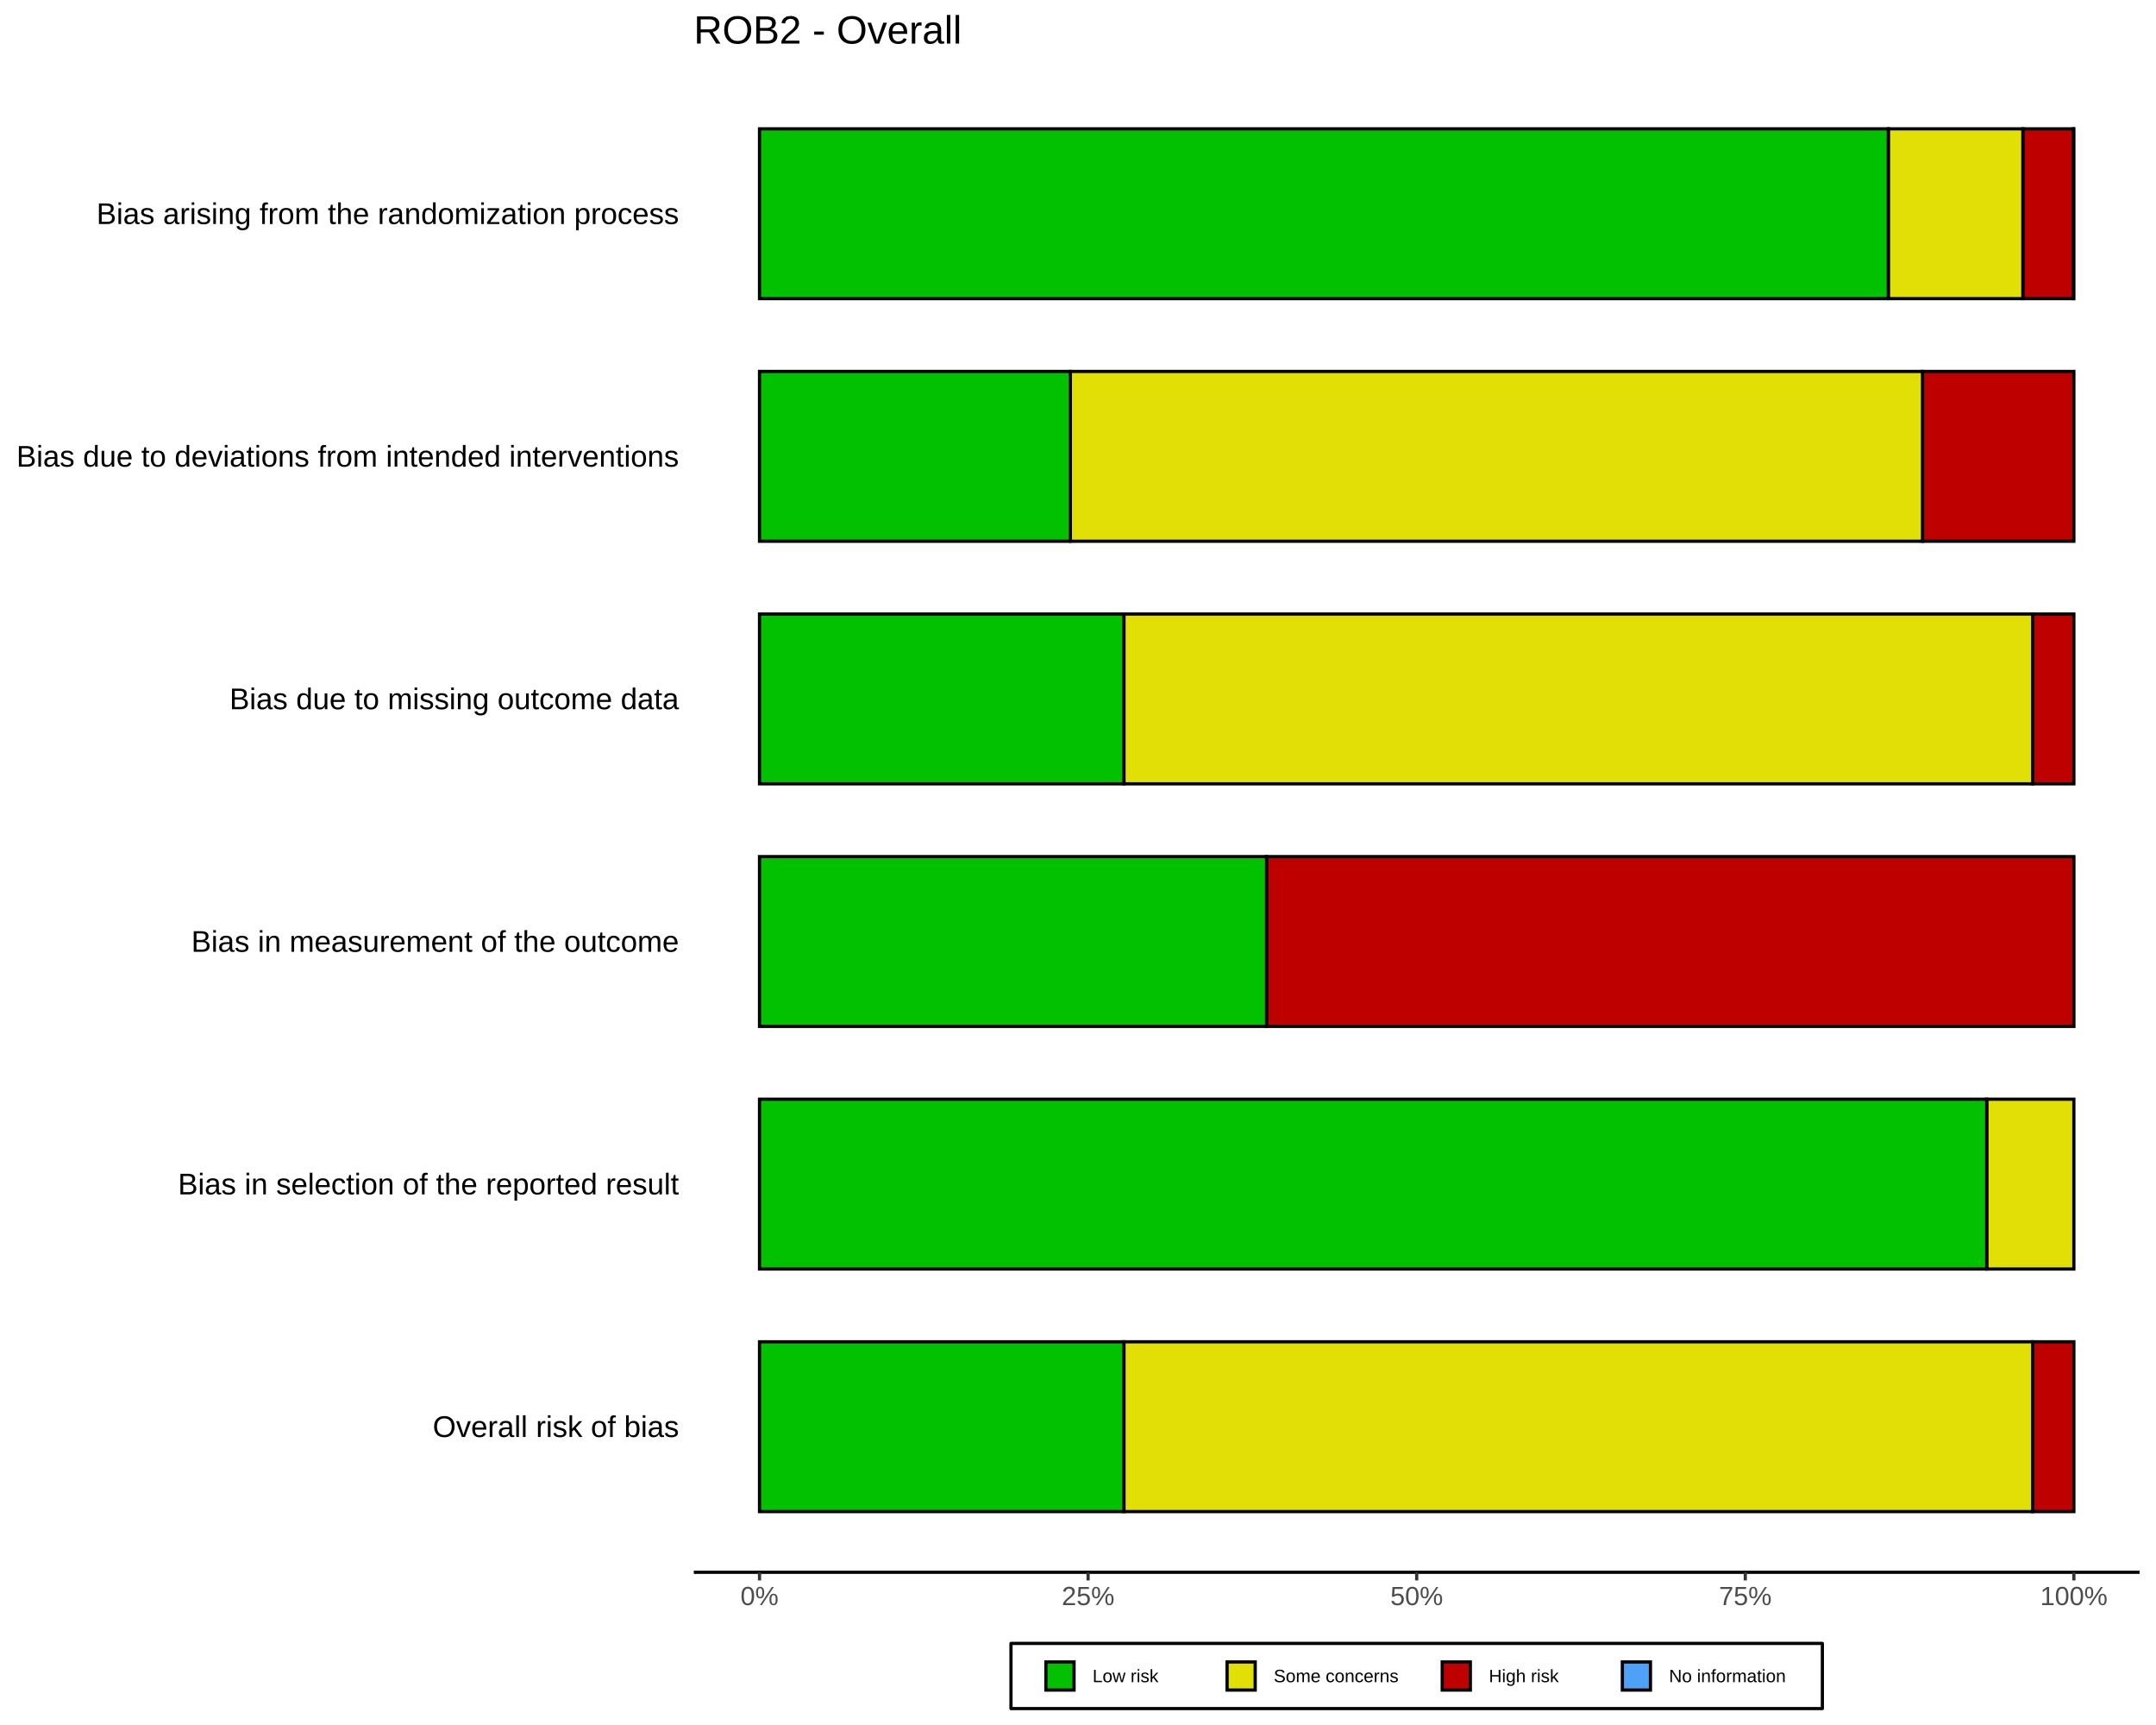
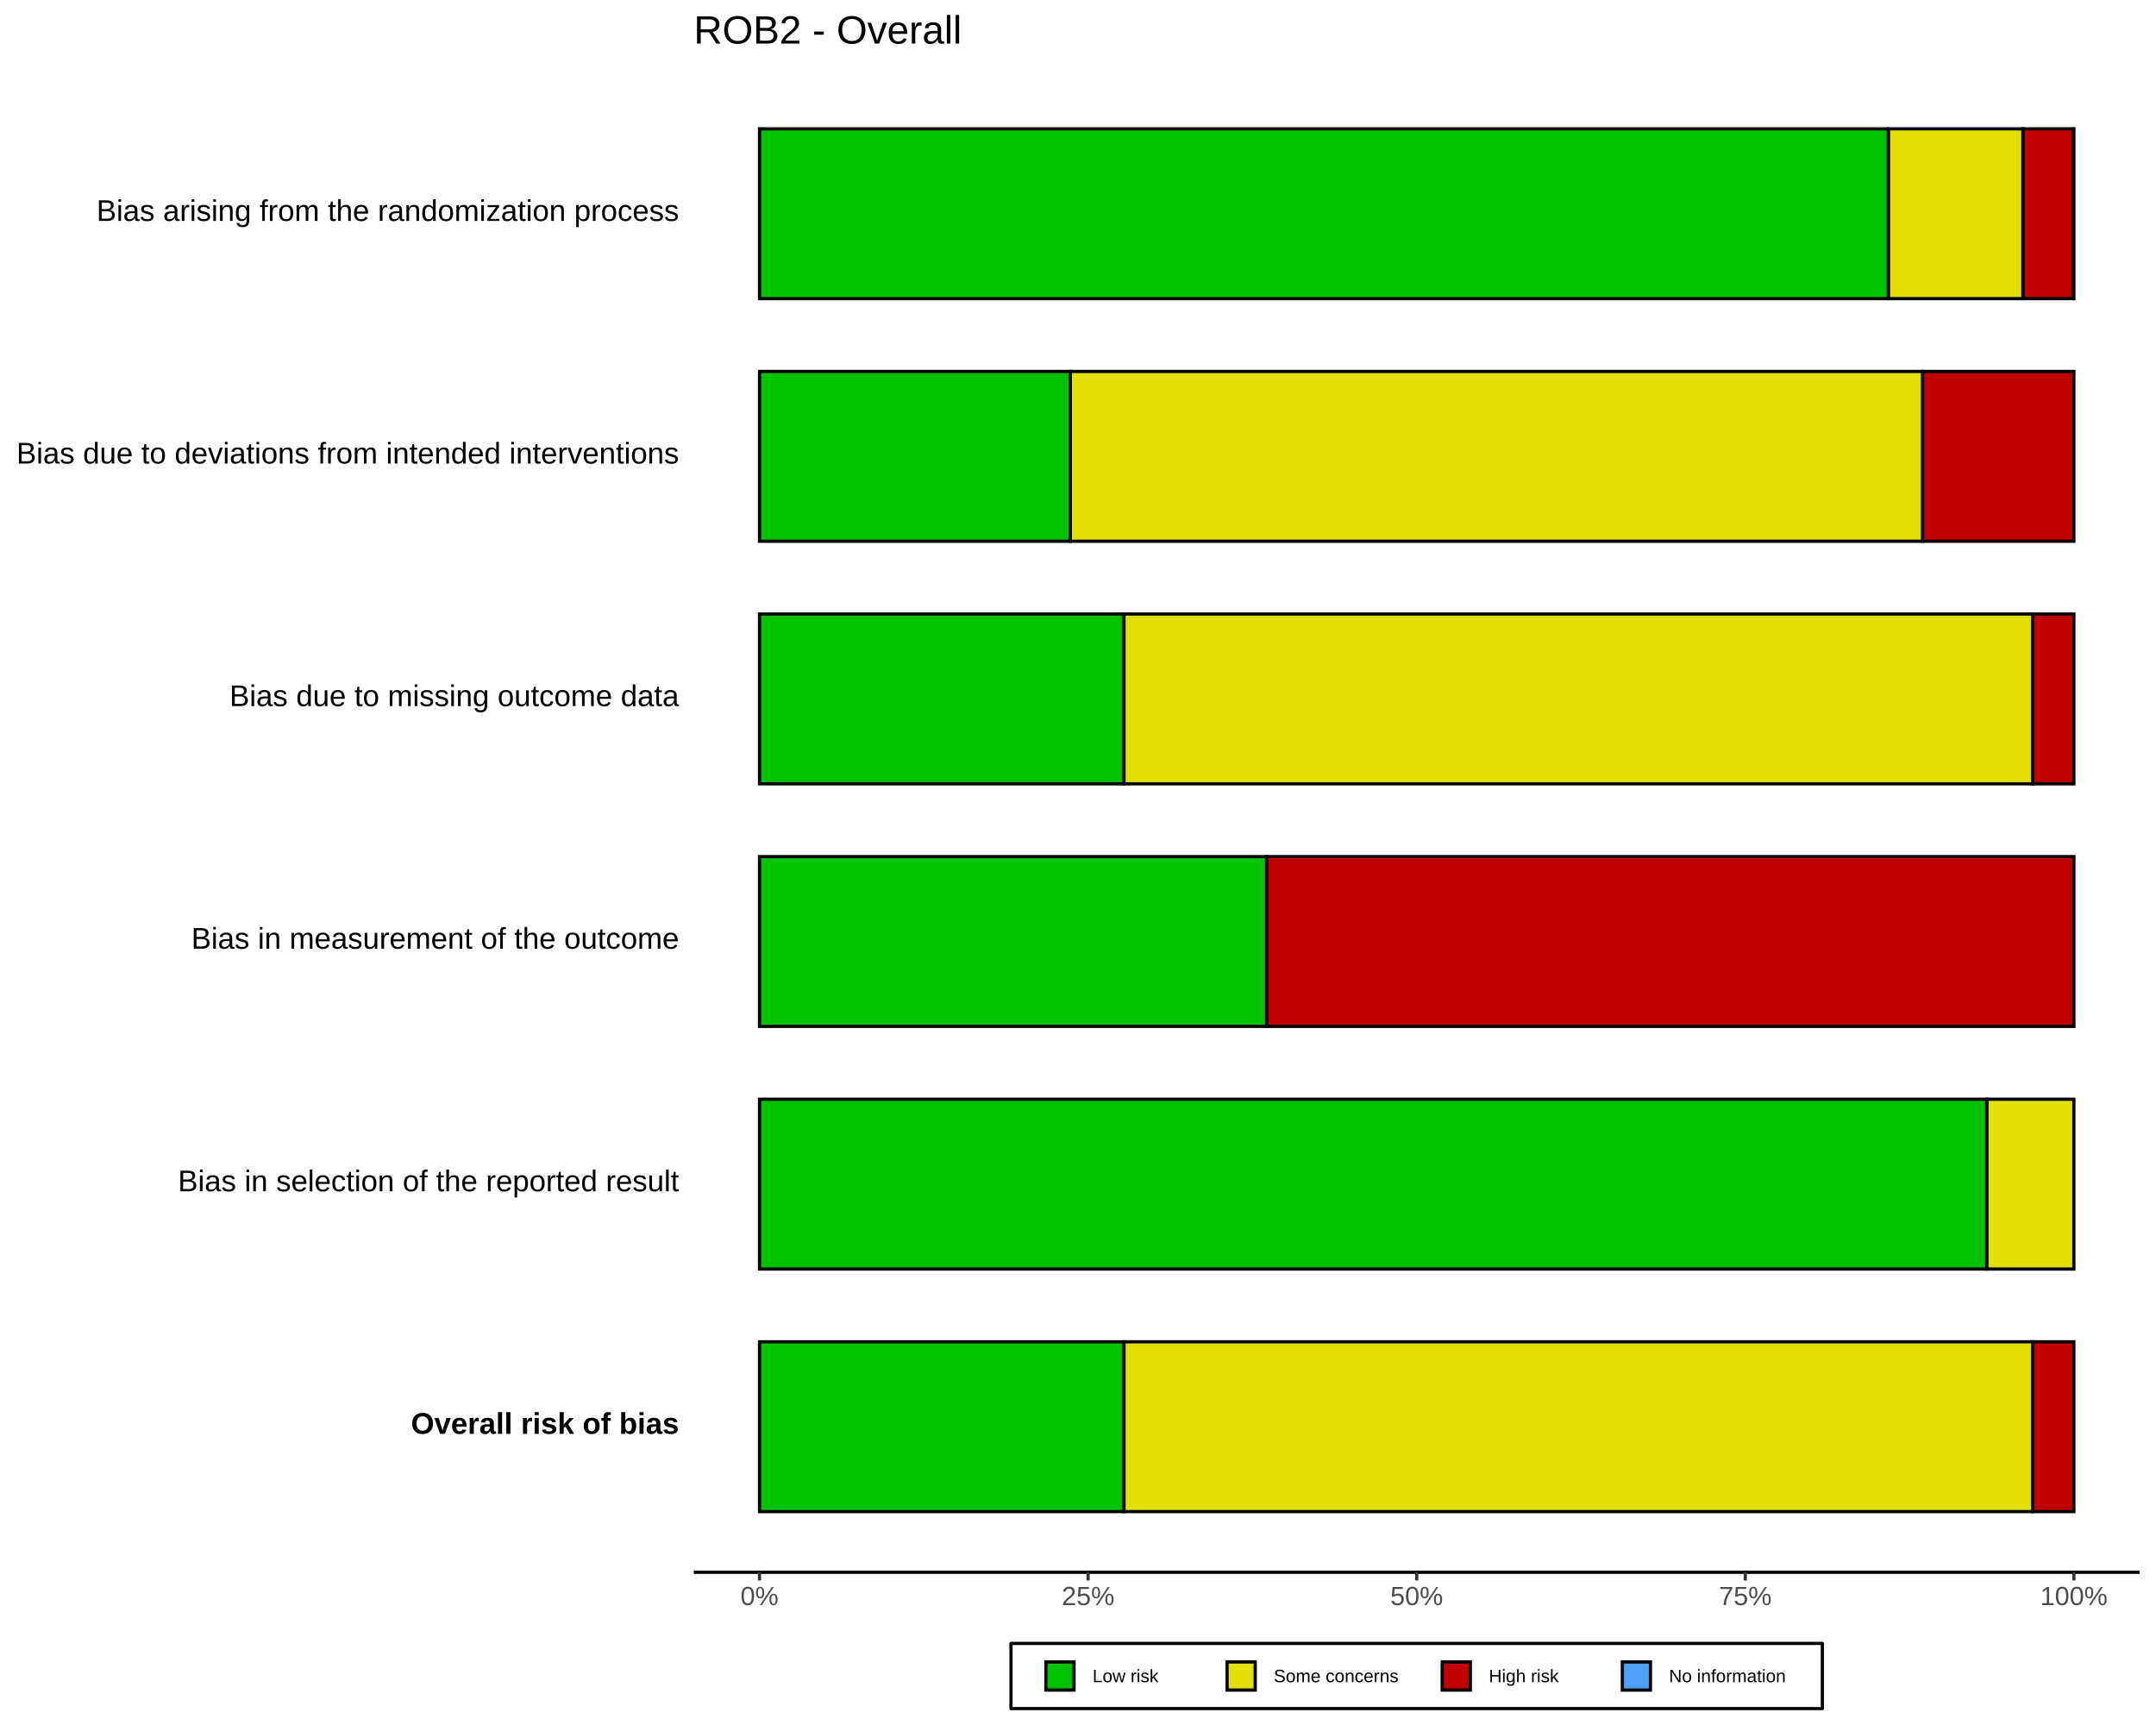
<svg xmlns="http://www.w3.org/2000/svg" viewBox="0 0 720.00 576.00">
  <defs>
    <style type="text/css">
    line, polyline, polygon, path, rect, circle {
      fill: none;
      stroke: #000000;
      stroke-linecap: round;
      stroke-linejoin: round;
      stroke-miterlimit: 10.00;
    }
  </style>
  </defs>
  <rect width="100%" height="100%" style="stroke: none; fill: #FFFFFF;" />
  <rect x="0.00" y="0.00" width="720.00" height="576.00" style="stroke-width: 1.07; stroke: #FFFFFF; fill: #FFFFFF;" />
  <defs>
    <clipPath id="cpMjMxLjY5fDcxNC41Mnw1MjUuMDB8MjIuNzc=">
      <rect x="231.69" y="22.77" width="482.83" height="502.22" />
    </clipPath>
  </defs>
  <rect x="678.82" y="448.04" width="13.75" height="56.70" style="stroke-width: 1.07; stroke-linecap: square; stroke-linejoin: miter; fill: #BF0000;" clip-path="url(#cpMjMxLjY5fDcxNC41Mnw1MjUuMDB8MjIuNzc=)" />
  <rect x="375.33" y="448.04" width="303.49" height="56.70" style="stroke-width: 1.07; stroke-linecap: square; stroke-linejoin: miter; fill: #E2DF07;" clip-path="url(#cpMjMxLjY5fDcxNC41Mnw1MjUuMDB8MjIuNzc=)" />
  <rect x="253.64" y="448.04" width="121.69" height="56.70" style="stroke-width: 1.07; stroke-linecap: square; stroke-linejoin: miter; fill: #02C100;" clip-path="url(#cpMjMxLjY5fDcxNC41Mnw1MjUuMDB8MjIuNzc=)" />
  <rect x="663.47" y="367.04" width="29.10" height="56.70" style="stroke-width: 1.07; stroke-linecap: square; stroke-linejoin: miter; fill: #E2DF07;" clip-path="url(#cpMjMxLjY5fDcxNC41Mnw1MjUuMDB8MjIuNzc=)" />
  <rect x="253.64" y="367.04" width="409.83" height="56.70" style="stroke-width: 1.07; stroke-linecap: square; stroke-linejoin: miter; fill: #02C100;" clip-path="url(#cpMjMxLjY5fDcxNC41Mnw1MjUuMDB8MjIuNzc=)" />
  <rect x="422.98" y="286.03" width="269.60" height="56.70" style="stroke-width: 1.07; stroke-linecap: square; stroke-linejoin: miter; fill: #BF0000;" clip-path="url(#cpMjMxLjY5fDcxNC41Mnw1MjUuMDB8MjIuNzc=)" />
  <rect x="253.64" y="286.03" width="169.34" height="56.70" style="stroke-width: 1.07; stroke-linecap: square; stroke-linejoin: miter; fill: #02C100;" clip-path="url(#cpMjMxLjY5fDcxNC41Mnw1MjUuMDB8MjIuNzc=)" />
  <rect x="678.82" y="205.03" width="13.75" height="56.70" style="stroke-width: 1.07; stroke-linecap: square; stroke-linejoin: miter; fill: #BF0000;" clip-path="url(#cpMjMxLjY5fDcxNC41Mnw1MjUuMDB8MjIuNzc=)" />
  <rect x="375.33" y="205.03" width="303.49" height="56.70" style="stroke-width: 1.07; stroke-linecap: square; stroke-linejoin: miter; fill: #E2DF07;" clip-path="url(#cpMjMxLjY5fDcxNC41Mnw1MjUuMDB8MjIuNzc=)" />
  <rect x="253.64" y="205.03" width="121.69" height="56.70" style="stroke-width: 1.07; stroke-linecap: square; stroke-linejoin: miter; fill: #02C100;" clip-path="url(#cpMjMxLjY5fDcxNC41Mnw1MjUuMDB8MjIuNzc=)" />
  <rect x="642.02" y="124.03" width="50.55" height="56.70" style="stroke-width: 1.07; stroke-linecap: square; stroke-linejoin: miter; fill: #BF0000;" clip-path="url(#cpMjMxLjY5fDcxNC41Mnw1MjUuMDB8MjIuNzc=)" />
  <rect x="357.45" y="124.03" width="284.57" height="56.70" style="stroke-width: 1.07; stroke-linecap: square; stroke-linejoin: miter; fill: #E2DF07;" clip-path="url(#cpMjMxLjY5fDcxNC41Mnw1MjUuMDB8MjIuNzc=)" />
  <rect x="253.64" y="124.03" width="103.81" height="56.70" style="stroke-width: 1.07; stroke-linecap: square; stroke-linejoin: miter; fill: #02C100;" clip-path="url(#cpMjMxLjY5fDcxNC41Mnw1MjUuMDB8MjIuNzc=)" />
  <rect x="692.38" y="43.02" width="0.19" height="56.70" style="stroke-width: 1.07; stroke-linecap: square; stroke-linejoin: miter; fill: #4EA1F7;" clip-path="url(#cpMjMxLjY5fDcxNC41Mnw1MjUuMDB8MjIuNzc=)" />
  <rect x="675.53" y="43.02" width="16.85" height="56.70" style="stroke-width: 1.07; stroke-linecap: square; stroke-linejoin: miter; fill: #BF0000;" clip-path="url(#cpMjMxLjY5fDcxNC41Mnw1MjUuMDB8MjIuNzc=)" />
  <rect x="630.60" y="43.02" width="44.93" height="56.70" style="stroke-width: 1.07; stroke-linecap: square; stroke-linejoin: miter; fill: #E2DF07;" clip-path="url(#cpMjMxLjY5fDcxNC41Mnw1MjUuMDB8MjIuNzc=)" />
  <rect x="253.64" y="43.02" width="376.96" height="56.70" style="stroke-width: 1.07; stroke-linecap: square; stroke-linejoin: miter; fill: #02C100;" clip-path="url(#cpMjMxLjY5fDcxNC41Mnw1MjUuMDB8MjIuNzc=)" />
  <defs>
    <clipPath id="cpMC4wMHw3MjAuMDB8NTc2LjAwfDAuMDA=">
      <rect x="0.00" y="0.00" width="720.00" height="576.00" />
    </clipPath>
  </defs>
  <g clip-path="url(#cpMC4wMHw3MjAuMDB8NTc2LjAwfDAuMDA=)">
-     <text x="144.51" y="479.83" style="font-size: 10.00px; font-family: Liberation Sans;" textLength="82.25px" lengthAdjust="spacingAndGlyphs">Overall risk of bias</text>
+     <text x="137.25" y="478.77" style="font-size: 10.00px; font-weight: bold; font-family: Liberation Sans;" textLength="33.92px" lengthAdjust="spacingAndGlyphs">Overall</text>
  </g>
  <g clip-path="url(#cpMC4wMHw3MjAuMDB8NTc2LjAwfDAuMDA=)">
-     <text x="59.42" y="398.83" style="font-size: 10.00px; font-family: Liberation Sans;" textLength="167.34px" lengthAdjust="spacingAndGlyphs">Bias in selection of the reported result</text>
+     <text x="173.95" y="478.77" style="font-size: 10.00px; font-weight: bold; font-family: Liberation Sans;" textLength="17.80px" lengthAdjust="spacingAndGlyphs">risk</text>
  </g>
  <g clip-path="url(#cpMC4wMHw3MjAuMDB8NTc2LjAwfDAuMDA=)">
-     <text x="63.87" y="317.82" style="font-size: 10.00px; font-family: Liberation Sans;" textLength="162.89px" lengthAdjust="spacingAndGlyphs">Bias in measurement of the outcome</text>
+     <text x="194.53" y="478.77" style="font-size: 10.00px; font-weight: bold; font-family: Liberation Sans;" textLength="9.44px" lengthAdjust="spacingAndGlyphs">of</text>
  </g>
  <g clip-path="url(#cpMC4wMHw3MjAuMDB8NTc2LjAwfDAuMDA=)">
-     <text x="76.65" y="236.82" style="font-size: 10.00px; font-family: Liberation Sans;" textLength="150.11px" lengthAdjust="spacingAndGlyphs">Bias due to missing outcome data</text>
+     <text x="206.75" y="478.77" style="font-size: 10.00px; font-weight: bold; font-family: Liberation Sans;" textLength="20.02px" lengthAdjust="spacingAndGlyphs">bias</text>
  </g>
  <g clip-path="url(#cpMC4wMHw3MjAuMDB8NTc2LjAwfDAuMDA=)">
-     <text x="5.48" y="155.82" style="font-size: 10.00px; font-family: Liberation Sans;" textLength="221.28px" lengthAdjust="spacingAndGlyphs">Bias due to deviations from intended interventions</text>
+     <text x="59.42" y="397.79" style="font-size: 10.00px; font-family: Liberation Sans;" textLength="19.45px" lengthAdjust="spacingAndGlyphs">Bias</text>
  </g>
  <g clip-path="url(#cpMC4wMHw3MjAuMDB8NTc2LjAwfDAuMDA=)">
-     <text x="32.21" y="74.81" style="font-size: 10.00px; font-family: Liberation Sans;" textLength="194.55px" lengthAdjust="spacingAndGlyphs">Bias arising from the randomization process</text>
+     <text x="81.65" y="397.79" style="font-size: 10.00px; font-family: Liberation Sans;" textLength="7.78px" lengthAdjust="spacingAndGlyphs">in</text>
+   </g>
+   <g clip-path="url(#cpMC4wMHw3MjAuMDB8NTc2LjAwfDAuMDA=)">
+     <text x="92.21" y="397.79" style="font-size: 10.00px; font-family: Liberation Sans;" textLength="39.47px" lengthAdjust="spacingAndGlyphs">selection</text>
+   </g>
+   <g clip-path="url(#cpMC4wMHw3MjAuMDB8NTc2LjAwfDAuMDA=)">
+     <text x="134.46" y="397.79" style="font-size: 10.00px; font-family: Liberation Sans;" textLength="8.34px" lengthAdjust="spacingAndGlyphs">of</text>
+   </g>
+   <g clip-path="url(#cpMC4wMHw3MjAuMDB8NTc2LjAwfDAuMDA=)">
+     <text x="145.59" y="397.79" style="font-size: 10.00px; font-family: Liberation Sans;" textLength="13.91px" lengthAdjust="spacingAndGlyphs">the</text>
+   </g>
+   <g clip-path="url(#cpMC4wMHw3MjAuMDB8NTc2LjAwfDAuMDA=)">
+     <text x="162.28" y="397.79" style="font-size: 10.00px; font-family: Liberation Sans;" textLength="37.25px" lengthAdjust="spacingAndGlyphs">reported</text>
+   </g>
+   <g clip-path="url(#cpMC4wMHw3MjAuMDB8NTc2LjAwfDAuMDA=)">
+     <text x="202.31" y="397.79" style="font-size: 10.00px; font-family: Liberation Sans;" textLength="24.45px" lengthAdjust="spacingAndGlyphs">result</text>
+   </g>
+   <g clip-path="url(#cpMC4wMHw3MjAuMDB8NTc2LjAwfDAuMDA=)">
+     <text x="63.87" y="316.78" style="font-size: 10.00px; font-family: Liberation Sans;" textLength="19.45px" lengthAdjust="spacingAndGlyphs">Bias</text>
+   </g>
+   <g clip-path="url(#cpMC4wMHw3MjAuMDB8NTc2LjAwfDAuMDA=)">
+     <text x="86.10" y="316.78" style="font-size: 10.00px; font-family: Liberation Sans;" textLength="7.78px" lengthAdjust="spacingAndGlyphs">in</text>
+   </g>
+   <g clip-path="url(#cpMC4wMHw3MjAuMDB8NTc2LjAwfDAuMDA=)">
+     <text x="96.67" y="316.78" style="font-size: 10.00px; font-family: Liberation Sans;" textLength="61.14px" lengthAdjust="spacingAndGlyphs">measurement</text>
+   </g>
+   <g clip-path="url(#cpMC4wMHw3MjAuMDB8NTc2LjAwfDAuMDA=)">
+     <text x="160.59" y="316.78" style="font-size: 10.00px; font-family: Liberation Sans;" textLength="8.34px" lengthAdjust="spacingAndGlyphs">of</text>
+   </g>
+   <g clip-path="url(#cpMC4wMHw3MjAuMDB8NTc2LjAwfDAuMDA=)">
+     <text x="171.71" y="316.78" style="font-size: 10.00px; font-family: Liberation Sans;" textLength="13.91px" lengthAdjust="spacingAndGlyphs">the</text>
+   </g>
+   <g clip-path="url(#cpMC4wMHw3MjAuMDB8NTc2LjAwfDAuMDA=)">
+     <text x="188.40" y="316.78" style="font-size: 10.00px; font-family: Liberation Sans;" textLength="38.36px" lengthAdjust="spacingAndGlyphs">outcome</text>
+   </g>
+   <g clip-path="url(#cpMC4wMHw3MjAuMDB8NTc2LjAwfDAuMDA=)">
+     <text x="76.65" y="235.78" style="font-size: 10.00px; font-family: Liberation Sans;" textLength="19.45px" lengthAdjust="spacingAndGlyphs">Bias</text>
+   </g>
+   <g clip-path="url(#cpMC4wMHw3MjAuMDB8NTc2LjAwfDAuMDA=)">
+     <text x="98.89" y="235.78" style="font-size: 10.00px; font-family: Liberation Sans;" textLength="16.69px" lengthAdjust="spacingAndGlyphs">due</text>
+   </g>
+   <g clip-path="url(#cpMC4wMHw3MjAuMDB8NTc2LjAwfDAuMDA=)">
+     <text x="118.35" y="235.78" style="font-size: 10.00px; font-family: Liberation Sans;" textLength="8.34px" lengthAdjust="spacingAndGlyphs">to</text>
+   </g>
+   <g clip-path="url(#cpMC4wMHw3MjAuMDB8NTc2LjAwfDAuMDA=)">
+     <text x="129.48" y="235.78" style="font-size: 10.00px; font-family: Liberation Sans;" textLength="33.89px" lengthAdjust="spacingAndGlyphs">missing</text>
+   </g>
+   <g clip-path="url(#cpMC4wMHw3MjAuMDB8NTc2LjAwfDAuMDA=)">
+     <text x="166.15" y="235.78" style="font-size: 10.00px; font-family: Liberation Sans;" textLength="38.36px" lengthAdjust="spacingAndGlyphs">outcome</text>
+   </g>
+   <g clip-path="url(#cpMC4wMHw3MjAuMDB8NTc2LjAwfDAuMDA=)">
+     <text x="207.29" y="235.78" style="font-size: 10.00px; font-family: Liberation Sans;" textLength="19.47px" lengthAdjust="spacingAndGlyphs">data</text>
+   </g>
+   <g clip-path="url(#cpMC4wMHw3MjAuMDB8NTc2LjAwfDAuMDA=)">
+     <text x="5.48" y="154.78" style="font-size: 10.00px; font-family: Liberation Sans;" textLength="19.45px" lengthAdjust="spacingAndGlyphs">Bias</text>
+   </g>
+   <g clip-path="url(#cpMC4wMHw3MjAuMDB8NTc2LjAwfDAuMDA=)">
+     <text x="27.71" y="154.78" style="font-size: 10.00px; font-family: Liberation Sans;" textLength="16.69px" lengthAdjust="spacingAndGlyphs">due</text>
+   </g>
+   <g clip-path="url(#cpMC4wMHw3MjAuMDB8NTc2LjAwfDAuMDA=)">
+     <text x="47.18" y="154.78" style="font-size: 10.00px; font-family: Liberation Sans;" textLength="8.34px" lengthAdjust="spacingAndGlyphs">to</text>
+   </g>
+   <g clip-path="url(#cpMC4wMHw3MjAuMDB8NTc2LjAwfDAuMDA=)">
+     <text x="58.31" y="154.78" style="font-size: 10.00px; font-family: Liberation Sans;" textLength="45.03px" lengthAdjust="spacingAndGlyphs">deviations</text>
+   </g>
+   <g clip-path="url(#cpMC4wMHw3MjAuMDB8NTc2LjAwfDAuMDA=)">
+     <text x="106.12" y="154.78" style="font-size: 10.00px; font-family: Liberation Sans;" textLength="20.00px" lengthAdjust="spacingAndGlyphs">from</text>
+   </g>
+   <g clip-path="url(#cpMC4wMHw3MjAuMDB8NTc2LjAwfDAuMDA=)">
+     <text x="128.90" y="154.78" style="font-size: 10.00px; font-family: Liberation Sans;" textLength="38.38px" lengthAdjust="spacingAndGlyphs">intended</text>
+   </g>
+   <g clip-path="url(#cpMC4wMHw3MjAuMDB8NTc2LjAwfDAuMDA=)">
+     <text x="170.06" y="154.78" style="font-size: 10.00px; font-family: Liberation Sans;" textLength="56.70px" lengthAdjust="spacingAndGlyphs">interventions</text>
+   </g>
+   <g clip-path="url(#cpMC4wMHw3MjAuMDB8NTc2LjAwfDAuMDA=)">
+     <text x="32.21" y="73.77" style="font-size: 10.00px; font-family: Liberation Sans;" textLength="19.45px" lengthAdjust="spacingAndGlyphs">Bias</text>
+   </g>
+   <g clip-path="url(#cpMC4wMHw3MjAuMDB8NTc2LjAwfDAuMDA=)">
+     <text x="54.45" y="73.77" style="font-size: 10.00px; font-family: Liberation Sans;" textLength="29.45px" lengthAdjust="spacingAndGlyphs">arising</text>
+   </g>
+   <g clip-path="url(#cpMC4wMHw3MjAuMDB8NTc2LjAwfDAuMDA=)">
+     <text x="86.68" y="73.77" style="font-size: 10.00px; font-family: Liberation Sans;" textLength="20.00px" lengthAdjust="spacingAndGlyphs">from</text>
+   </g>
+   <g clip-path="url(#cpMC4wMHw3MjAuMDB8NTc2LjAwfDAuMDA=)">
+     <text x="109.46" y="73.77" style="font-size: 10.00px; font-family: Liberation Sans;" textLength="13.91px" lengthAdjust="spacingAndGlyphs">the</text>
+   </g>
+   <g clip-path="url(#cpMC4wMHw3MjAuMDB8NTc2LjAwfDAuMDA=)">
+     <text x="126.15" y="73.77" style="font-size: 10.00px; font-family: Liberation Sans;" textLength="62.81px" lengthAdjust="spacingAndGlyphs">randomization</text>
+   </g>
+   <g clip-path="url(#cpMC4wMHw3MjAuMDB8NTc2LjAwfDAuMDA=)">
+     <text x="191.75" y="73.77" style="font-size: 10.00px; font-family: Liberation Sans;" textLength="35.02px" lengthAdjust="spacingAndGlyphs">process</text>
  </g>
  <polyline points="231.69,525.00 714.52,525.00 " style="stroke-width: 1.07; stroke-linecap: butt;" clip-path="url(#cpMC4wMHw3MjAuMDB8NTc2LjAwfDAuMDA=)" />
  <polyline points="253.64,527.74 253.64,525.00 " style="stroke-width: 1.07; stroke: #333333; stroke-linecap: butt;" clip-path="url(#cpMC4wMHw3MjAuMDB8NTc2LjAwfDAuMDA=)" />
  <polyline points="363.37,527.74 363.37,525.00 " style="stroke-width: 1.07; stroke: #333333; stroke-linecap: butt;" clip-path="url(#cpMC4wMHw3MjAuMDB8NTc2LjAwfDAuMDA=)" />
  <polyline points="473.11,527.74 473.11,525.00 " style="stroke-width: 1.07; stroke: #333333; stroke-linecap: butt;" clip-path="url(#cpMC4wMHw3MjAuMDB8NTc2LjAwfDAuMDA=)" />
  <polyline points="582.84,527.74 582.84,525.00 " style="stroke-width: 1.07; stroke: #333333; stroke-linecap: butt;" clip-path="url(#cpMC4wMHw3MjAuMDB8NTc2LjAwfDAuMDA=)" />
  <polyline points="692.57,527.74 692.57,525.00 " style="stroke-width: 1.07; stroke: #333333; stroke-linecap: butt;" clip-path="url(#cpMC4wMHw3MjAuMDB8NTc2LjAwfDAuMDA=)" />
  <g clip-path="url(#cpMC4wMHw3MjAuMDB8NTc2LjAwfDAuMDA=)">
    <text x="247.28" y="535.97" style="font-size: 8.80px; fill: #4D4D4D; font-family: Liberation Sans;" textLength="12.72px" lengthAdjust="spacingAndGlyphs">0%</text>
  </g>
  <g clip-path="url(#cpMC4wMHw3MjAuMDB8NTc2LjAwfDAuMDA=)">
    <text x="354.57" y="535.97" style="font-size: 8.80px; fill: #4D4D4D; font-family: Liberation Sans;" textLength="17.61px" lengthAdjust="spacingAndGlyphs">25%</text>
  </g>
  <g clip-path="url(#cpMC4wMHw3MjAuMDB8NTc2LjAwfDAuMDA=)">
    <text x="464.30" y="535.97" style="font-size: 8.80px; fill: #4D4D4D; font-family: Liberation Sans;" textLength="17.61px" lengthAdjust="spacingAndGlyphs">50%</text>
  </g>
  <g clip-path="url(#cpMC4wMHw3MjAuMDB8NTc2LjAwfDAuMDA=)">
    <text x="574.04" y="535.97" style="font-size: 8.80px; fill: #4D4D4D; font-family: Liberation Sans;" textLength="17.61px" lengthAdjust="spacingAndGlyphs">75%</text>
  </g>
  <g clip-path="url(#cpMC4wMHw3MjAuMDB8NTc2LjAwfDAuMDA=)">
    <text x="681.32" y="535.97" style="font-size: 8.80px; fill: #4D4D4D; font-family: Liberation Sans;" textLength="22.50px" lengthAdjust="spacingAndGlyphs">100%</text>
  </g>
  <rect x="337.62" y="548.76" width="270.96" height="21.76" style="stroke-width: 1.07; fill: #FFFFFF;" clip-path="url(#cpMC4wMHw3MjAuMDB8NTc2LjAwfDAuMDA=)" />
  <rect x="348.58" y="554.24" width="10.80" height="10.80" style="stroke-width: 1.07; stroke: none; fill: #F2F2F2;" clip-path="url(#cpMC4wMHw3MjAuMDB8NTc2LjAwfDAuMDA=)" />
  <rect x="349.29" y="554.95" width="9.38" height="9.38" style="stroke-width: 1.07; stroke-linecap: square; stroke-linejoin: miter; fill: #02C100;" clip-path="url(#cpMC4wMHw3MjAuMDB8NTc2LjAwfDAuMDA=)" />
  <rect x="409.08" y="554.24" width="10.80" height="10.80" style="stroke-width: 1.07; stroke: none; fill: #F2F2F2;" clip-path="url(#cpMC4wMHw3MjAuMDB8NTc2LjAwfDAuMDA=)" />
  <rect x="409.79" y="554.95" width="9.38" height="9.38" style="stroke-width: 1.07; stroke-linecap: square; stroke-linejoin: miter; fill: #E2DF07;" clip-path="url(#cpMC4wMHw3MjAuMDB8NTc2LjAwfDAuMDA=)" />
  <rect x="480.93" y="554.24" width="10.80" height="10.80" style="stroke-width: 1.07; stroke: none; fill: #F2F2F2;" clip-path="url(#cpMC4wMHw3MjAuMDB8NTc2LjAwfDAuMDA=)" />
  <rect x="481.64" y="554.95" width="9.38" height="9.38" style="stroke-width: 1.07; stroke-linecap: square; stroke-linejoin: miter; fill: #BF0000;" clip-path="url(#cpMC4wMHw3MjAuMDB8NTc2LjAwfDAuMDA=)" />
  <rect x="541.08" y="554.24" width="10.80" height="10.80" style="stroke-width: 1.07; stroke: none; fill: #F2F2F2;" clip-path="url(#cpMC4wMHw3MjAuMDB8NTc2LjAwfDAuMDA=)" />
  <rect x="541.79" y="554.95" width="9.38" height="9.38" style="stroke-width: 1.07; stroke-linecap: square; stroke-linejoin: miter; fill: #4EA1F7;" clip-path="url(#cpMC4wMHw3MjAuMDB8NTc2LjAwfDAuMDA=)" />
  <g clip-path="url(#cpMC4wMHw3MjAuMDB8NTc2LjAwfDAuMDA=)">
    <text x="364.86" y="561.70" style="font-size: 6.00px; font-family: Liberation Sans;" textLength="38.73px" lengthAdjust="spacingAndGlyphs">  Low risk        </text>
  </g>
  <g clip-path="url(#cpMC4wMHw3MjAuMDB8NTc2LjAwfDAuMDA=)">
    <text x="425.36" y="561.70" style="font-size: 6.00px; font-family: Liberation Sans;" textLength="50.09px" lengthAdjust="spacingAndGlyphs">  Some concerns   </text>
  </g>
  <g clip-path="url(#cpMC4wMHw3MjAuMDB8NTc2LjAwfDAuMDA=)">
    <text x="497.21" y="561.70" style="font-size: 6.00px; font-family: Liberation Sans;" textLength="38.39px" lengthAdjust="spacingAndGlyphs">  High risk       </text>
  </g>
  <g clip-path="url(#cpMC4wMHw3MjAuMDB8NTc2LjAwfDAuMDA=)">
    <text x="557.36" y="561.70" style="font-size: 6.00px; font-family: Liberation Sans;" textLength="45.75px" lengthAdjust="spacingAndGlyphs">  No information  </text>
  </g>
  <g clip-path="url(#cpMC4wMHw3MjAuMDB8NTc2LjAwfDAuMDA=)">
    <text x="231.69" y="14.56" style="font-size: 13.20px; font-family: Liberation Sans;" textLength="89.38px" lengthAdjust="spacingAndGlyphs">ROB2 - Overall</text>
  </g>
</svg>
